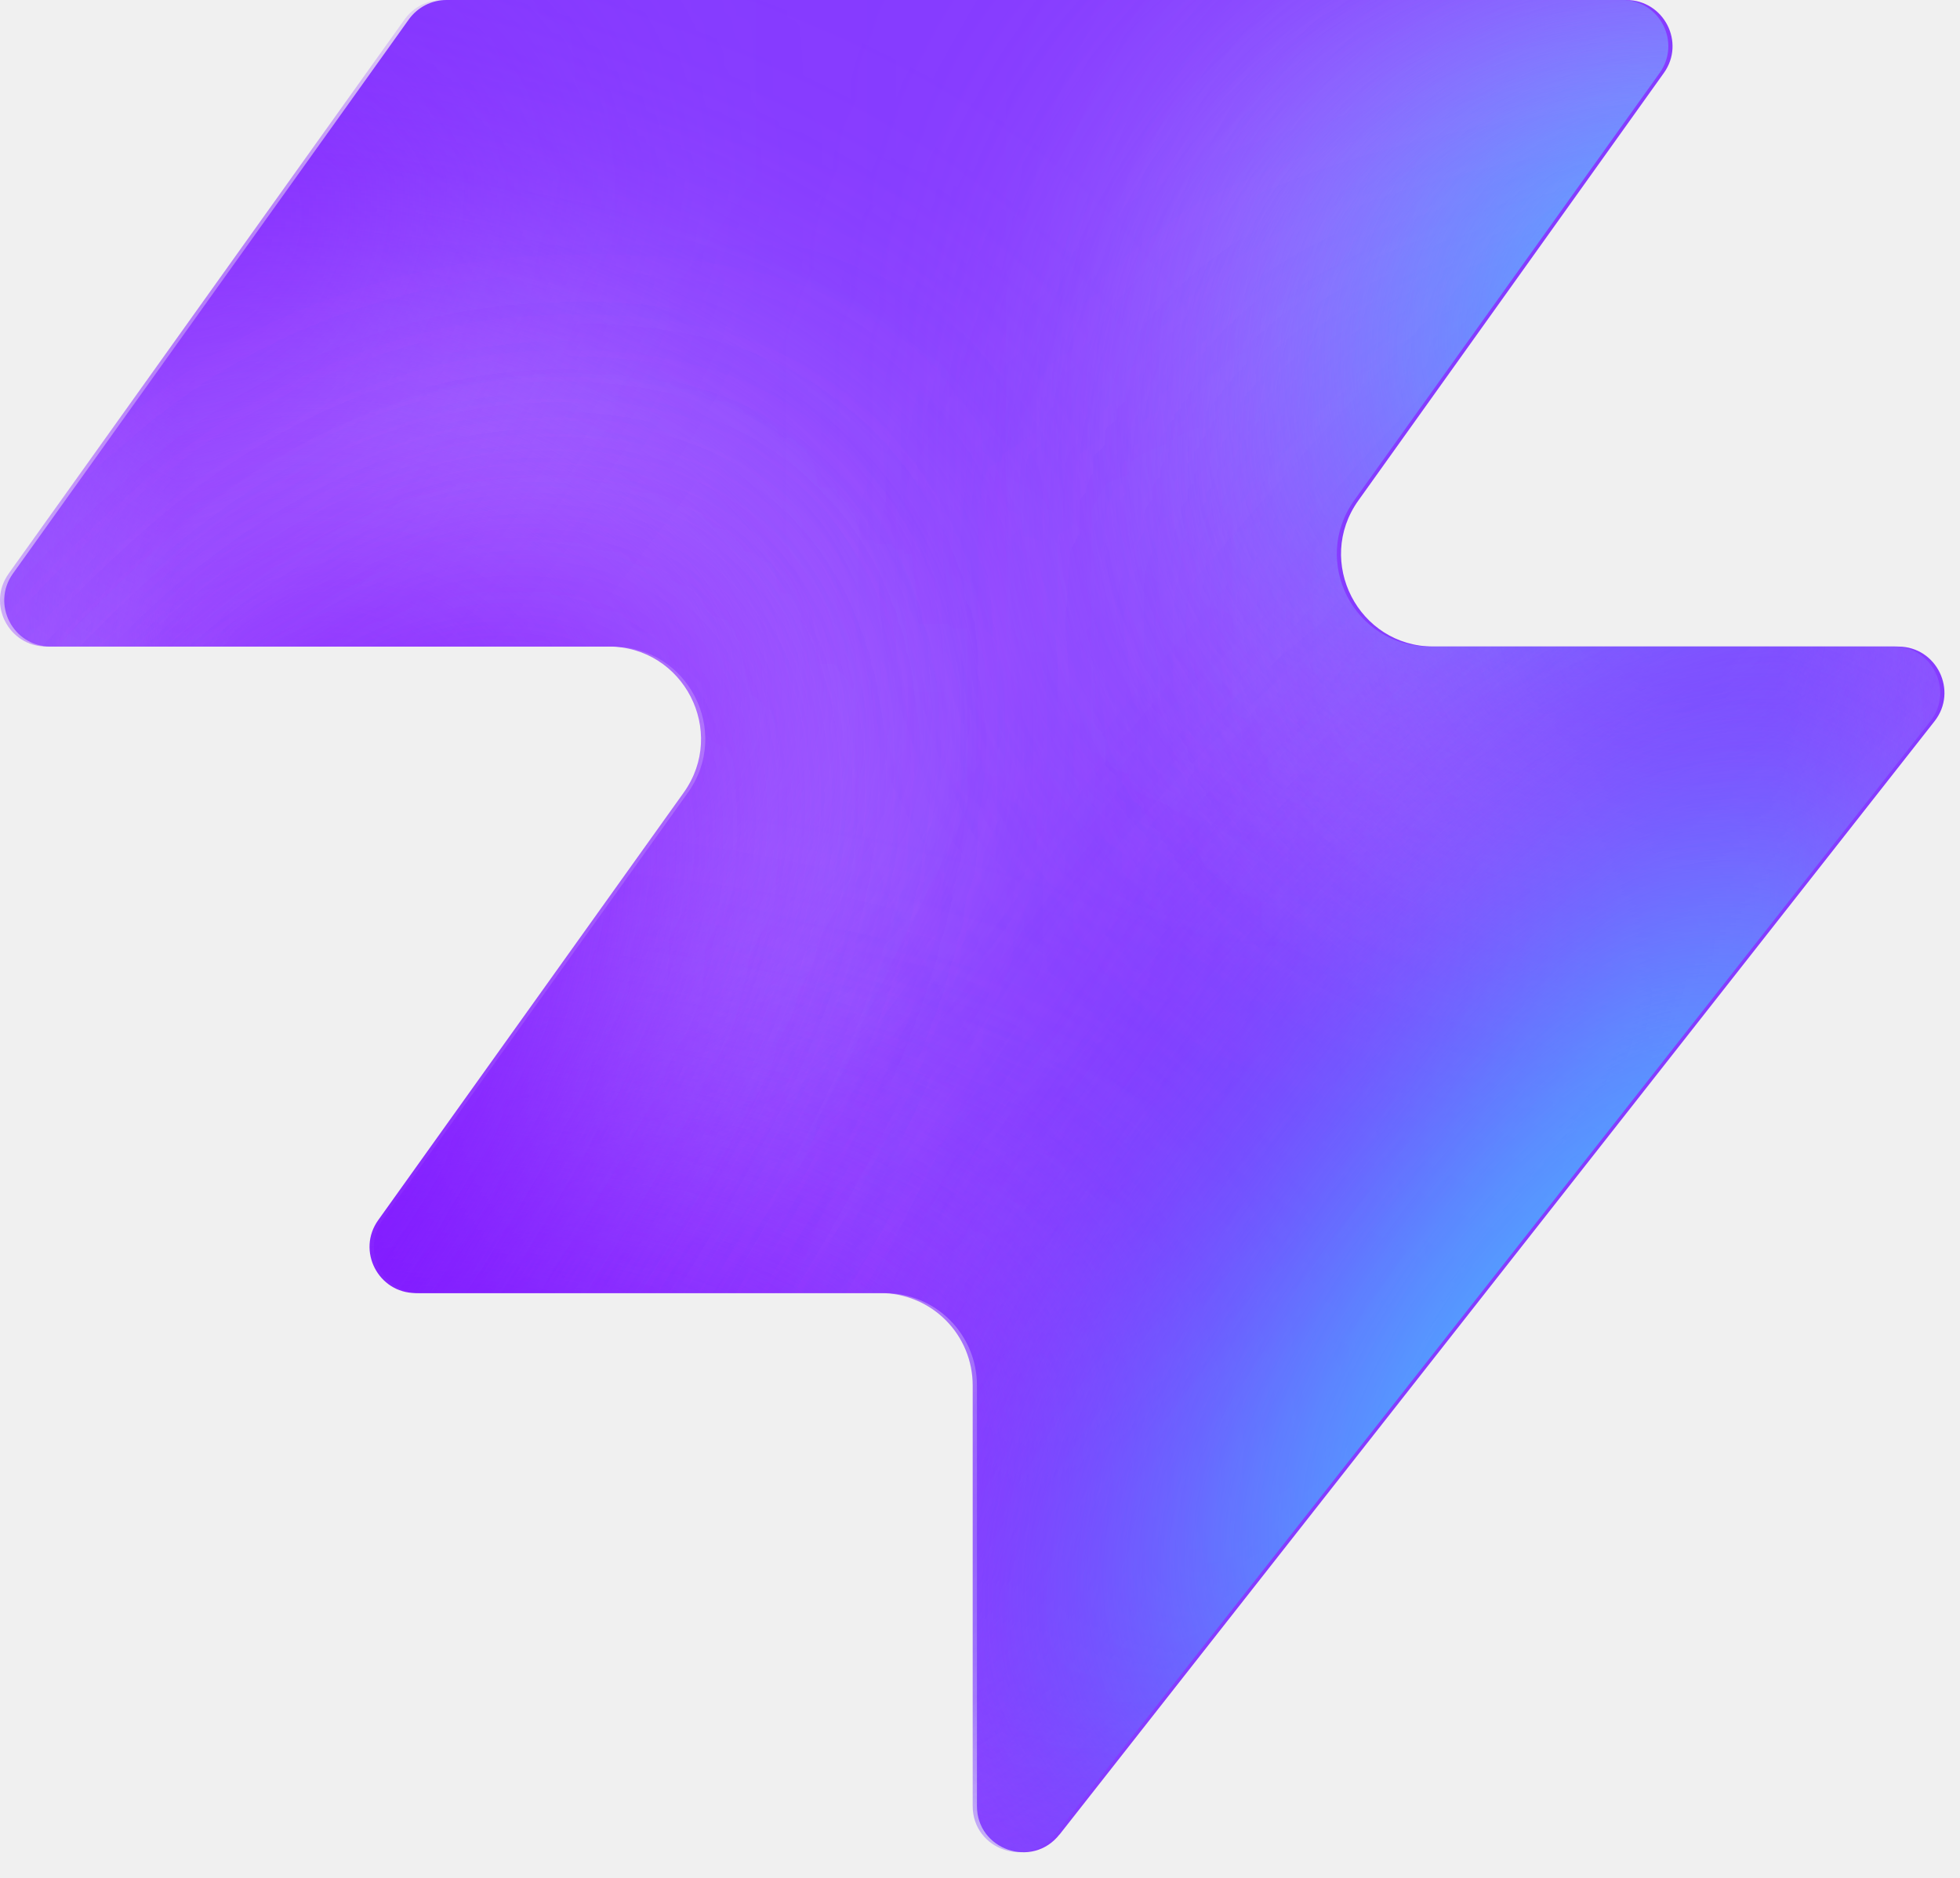
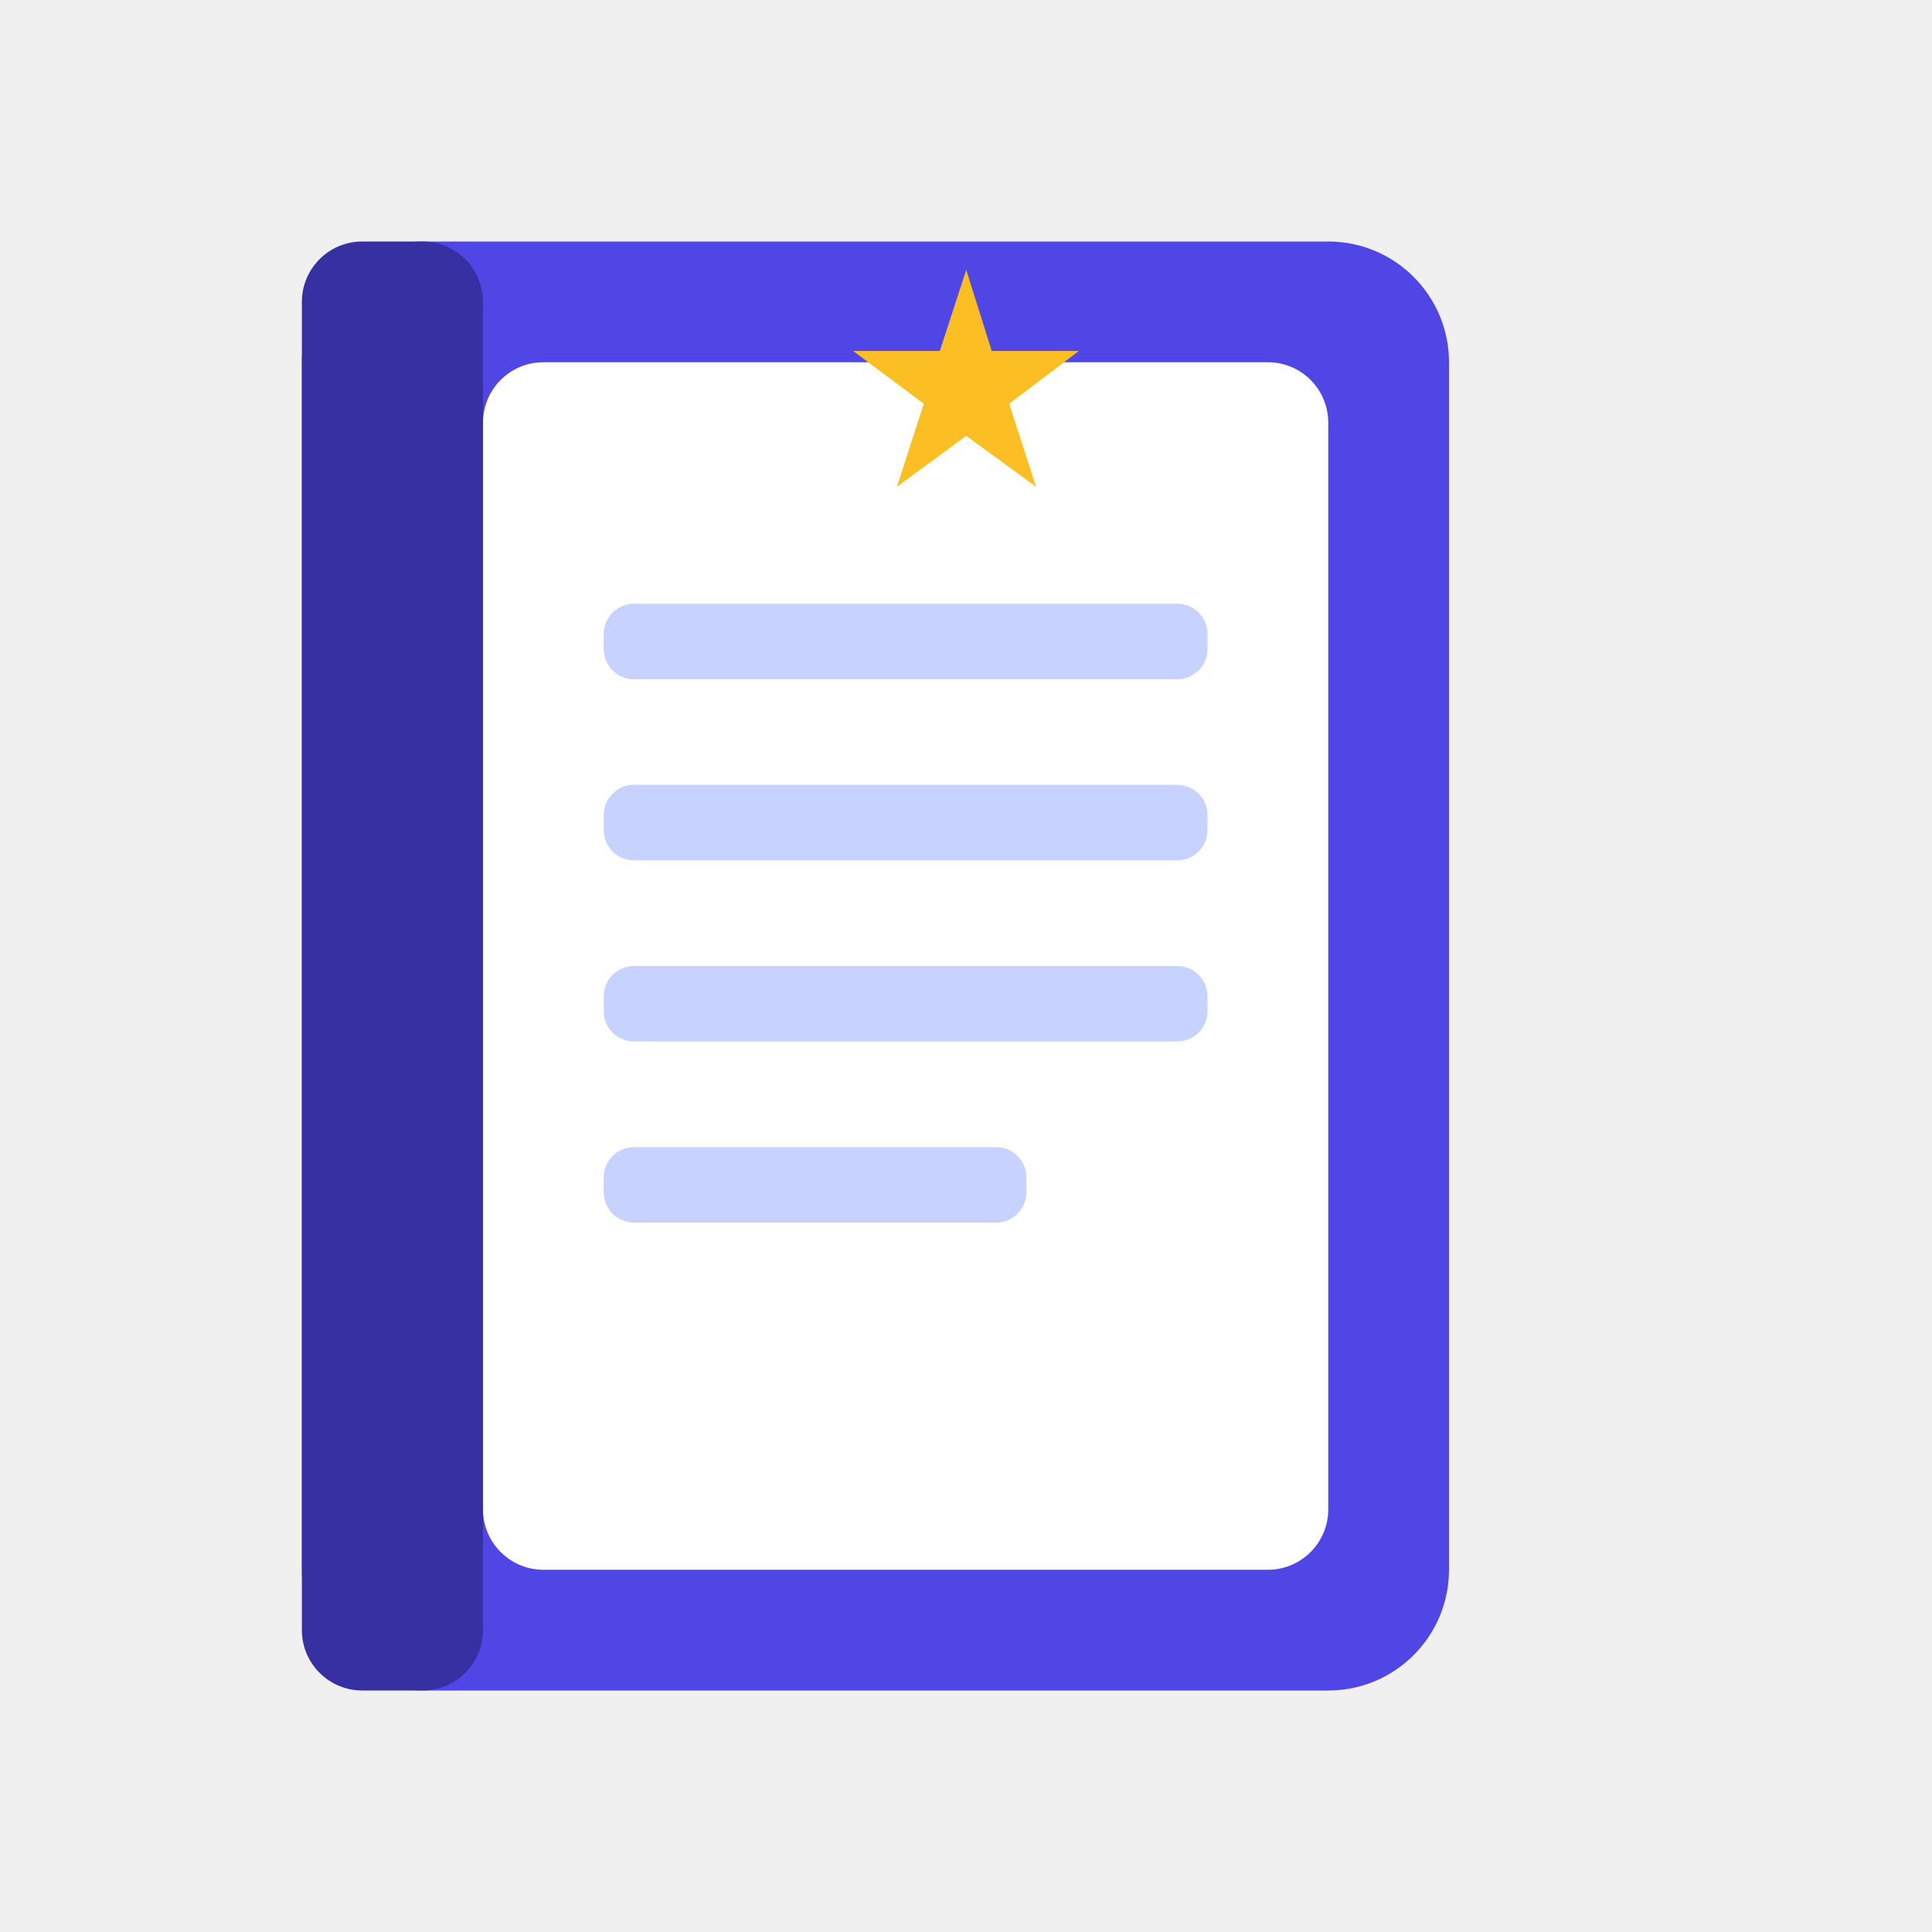
- <svg xmlns="http://www.w3.org/2000/svg" width="48" height="46" fill="none" viewBox="0 0 48 46">
-   <path fill="#863bff" d="M25.946 44.938c-.664.845-2.021.375-2.021-.698V33.937a2.26 2.26 0 0 0-2.262-2.262H10.287c-.92 0-1.456-1.04-.92-1.788l7.48-10.471c1.07-1.497 0-3.578-1.842-3.578H1.237c-.92 0-1.456-1.04-.92-1.788L10.013.474c.214-.297.556-.474.92-.474h28.894c.92 0 1.456 1.04.92 1.788l-7.48 10.471c-1.07 1.498 0 3.579 1.842 3.579h11.377c.943 0 1.473 1.088.89 1.83L25.947 44.94z" style="fill:#863bff;fill:color(display-p3 .525 .23 1);fill-opacity:1" />
-   <mask id="a" width="48" height="46" x="0" y="0" maskUnits="userSpaceOnUse" style="mask-type:alpha">
-     <path fill="#000" d="M25.842 44.938c-.664.844-2.021.375-2.021-.698V33.937a2.26 2.26 0 0 0-2.262-2.262H10.183c-.92 0-1.456-1.04-.92-1.788l7.48-10.471c1.07-1.498 0-3.579-1.842-3.579H1.133c-.92 0-1.456-1.04-.92-1.787L9.91.473c.214-.297.556-.474.92-.474h28.894c.92 0 1.456 1.04.92 1.788l-7.48 10.471c-1.07 1.498 0 3.578 1.842 3.578h11.377c.943 0 1.473 1.088.89 1.832L25.843 44.94z" style="fill:#000;fill-opacity:1" />
-   </mask>
-   <g mask="url(#a)">
-     <g filter="url(#b)">
-       <ellipse cx="5.508" cy="14.704" fill="#ede6ff" rx="5.508" ry="14.704" style="fill:#ede6ff;fill:color(display-p3 .927 .903 1);fill-opacity:1" transform="matrix(.00324 1 1 -.00324 -4.47 31.516)" />
-     </g>
-     <g filter="url(#c)">
-       <ellipse cx="10.399" cy="29.851" fill="#ede6ff" rx="10.399" ry="29.851" style="fill:#ede6ff;fill:color(display-p3 .927 .903 1);fill-opacity:1" transform="matrix(.00324 1 1 -.00324 -39.328 7.883)" />
-     </g>
-     <g filter="url(#d)">
-       <ellipse cx="5.508" cy="30.487" fill="#7e14ff" rx="5.508" ry="30.487" style="fill:#7e14ff;fill:color(display-p3 .492 .077 1);fill-opacity:1" transform="rotate(89.814 -25.913 -14.639)scale(1 -1)" />
-     </g>
-     <g filter="url(#e)">
-       <ellipse cx="5.508" cy="30.599" fill="#7e14ff" rx="5.508" ry="30.599" style="fill:#7e14ff;fill:color(display-p3 .492 .077 1);fill-opacity:1" transform="rotate(89.814 -32.644 -3.334)scale(1 -1)" />
-     </g>
-     <g filter="url(#f)">
-       <ellipse cx="5.508" cy="30.599" fill="#7e14ff" rx="5.508" ry="30.599" style="fill:#7e14ff;fill:color(display-p3 .492 .077 1);fill-opacity:1" transform="matrix(.00324 1 1 -.00324 -34.34 30.47)" />
-     </g>
-     <g filter="url(#g)">
-       <ellipse cx="14.072" cy="22.078" fill="#ede6ff" rx="14.072" ry="22.078" style="fill:#ede6ff;fill:color(display-p3 .927 .903 1);fill-opacity:1" transform="rotate(93.35 24.506 48.493)scale(-1 1)" />
-     </g>
-     <g filter="url(#h)">
-       <ellipse cx="3.47" cy="21.501" fill="#7e14ff" rx="3.47" ry="21.501" style="fill:#7e14ff;fill:color(display-p3 .492 .077 1);fill-opacity:1" transform="rotate(89.009 28.708 47.59)scale(-1 1)" />
-     </g>
-     <g filter="url(#i)">
-       <ellipse cx="3.47" cy="21.501" fill="#7e14ff" rx="3.47" ry="21.501" style="fill:#7e14ff;fill:color(display-p3 .492 .077 1);fill-opacity:1" transform="rotate(89.009 28.708 47.59)scale(-1 1)" />
-     </g>
-     <g filter="url(#j)">
-       <ellipse cx=".387" cy="8.972" fill="#7e14ff" rx="4.407" ry="29.108" style="fill:#7e14ff;fill:color(display-p3 .492 .077 1);fill-opacity:1" transform="rotate(39.51 .387 8.972)" />
-     </g>
-     <g filter="url(#k)">
-       <ellipse cx="47.523" cy="-6.092" fill="#7e14ff" rx="4.407" ry="29.108" style="fill:#7e14ff;fill:color(display-p3 .492 .077 1);fill-opacity:1" transform="rotate(37.892 47.523 -6.092)" />
-     </g>
-     <g filter="url(#l)">
-       <ellipse cx="41.412" cy="6.333" fill="#47bfff" rx="5.971" ry="9.665" style="fill:#47bfff;fill:color(display-p3 .28 .748 1);fill-opacity:1" transform="rotate(37.892 41.412 6.333)" />
-     </g>
-     <g filter="url(#m)">
-       <ellipse cx="-1.879" cy="38.332" fill="#7e14ff" rx="4.407" ry="29.108" style="fill:#7e14ff;fill:color(display-p3 .492 .077 1);fill-opacity:1" transform="rotate(37.892 -1.88 38.332)" />
-     </g>
-     <g filter="url(#n)">
-       <ellipse cx="-1.879" cy="38.332" fill="#7e14ff" rx="4.407" ry="29.108" style="fill:#7e14ff;fill:color(display-p3 .492 .077 1);fill-opacity:1" transform="rotate(37.892 -1.88 38.332)" />
-     </g>
-     <g filter="url(#o)">
-       <ellipse cx="35.651" cy="29.907" fill="#7e14ff" rx="4.407" ry="29.108" style="fill:#7e14ff;fill:color(display-p3 .492 .077 1);fill-opacity:1" transform="rotate(37.892 35.651 29.907)" />
-     </g>
-     <g filter="url(#p)">
-       <ellipse cx="38.418" cy="32.4" fill="#47bfff" rx="5.971" ry="15.297" style="fill:#47bfff;fill:color(display-p3 .28 .748 1);fill-opacity:1" transform="rotate(37.892 38.418 32.4)" />
-     </g>
-   </g>
-   <defs>
-     <filter id="b" width="60.045" height="41.654" x="-19.77" y="16.149" color-interpolation-filters="sRGB" filterUnits="userSpaceOnUse">
-       <feFlood flood-opacity="0" result="BackgroundImageFix" />
-       <feBlend in="SourceGraphic" in2="BackgroundImageFix" result="shape" />
-       <feGaussianBlur result="effect1_foregroundBlur_2002_17158" stdDeviation="7.659" />
-     </filter>
-     <filter id="c" width="90.34" height="51.437" x="-54.613" y="-7.533" color-interpolation-filters="sRGB" filterUnits="userSpaceOnUse">
-       <feFlood flood-opacity="0" result="BackgroundImageFix" />
-       <feBlend in="SourceGraphic" in2="BackgroundImageFix" result="shape" />
-       <feGaussianBlur result="effect1_foregroundBlur_2002_17158" stdDeviation="7.659" />
-     </filter>
-     <filter id="d" width="79.355" height="29.4" x="-49.64" y="2.03" color-interpolation-filters="sRGB" filterUnits="userSpaceOnUse">
-       <feFlood flood-opacity="0" result="BackgroundImageFix" />
-       <feBlend in="SourceGraphic" in2="BackgroundImageFix" result="shape" />
-       <feGaussianBlur result="effect1_foregroundBlur_2002_17158" stdDeviation="4.596" />
-     </filter>
-     <filter id="e" width="79.579" height="29.4" x="-45.045" y="20.029" color-interpolation-filters="sRGB" filterUnits="userSpaceOnUse">
-       <feFlood flood-opacity="0" result="BackgroundImageFix" />
-       <feBlend in="SourceGraphic" in2="BackgroundImageFix" result="shape" />
-       <feGaussianBlur result="effect1_foregroundBlur_2002_17158" stdDeviation="4.596" />
-     </filter>
-     <filter id="f" width="79.579" height="29.4" x="-43.513" y="21.178" color-interpolation-filters="sRGB" filterUnits="userSpaceOnUse">
-       <feFlood flood-opacity="0" result="BackgroundImageFix" />
-       <feBlend in="SourceGraphic" in2="BackgroundImageFix" result="shape" />
-       <feGaussianBlur result="effect1_foregroundBlur_2002_17158" stdDeviation="4.596" />
-     </filter>
-     <filter id="g" width="74.749" height="58.852" x="15.756" y="-17.901" color-interpolation-filters="sRGB" filterUnits="userSpaceOnUse">
-       <feFlood flood-opacity="0" result="BackgroundImageFix" />
-       <feBlend in="SourceGraphic" in2="BackgroundImageFix" result="shape" />
-       <feGaussianBlur result="effect1_foregroundBlur_2002_17158" stdDeviation="7.659" />
-     </filter>
-     <filter id="h" width="61.377" height="25.362" x="23.548" y="2.284" color-interpolation-filters="sRGB" filterUnits="userSpaceOnUse">
-       <feFlood flood-opacity="0" result="BackgroundImageFix" />
-       <feBlend in="SourceGraphic" in2="BackgroundImageFix" result="shape" />
-       <feGaussianBlur result="effect1_foregroundBlur_2002_17158" stdDeviation="4.596" />
-     </filter>
-     <filter id="i" width="61.377" height="25.362" x="23.548" y="2.284" color-interpolation-filters="sRGB" filterUnits="userSpaceOnUse">
-       <feFlood flood-opacity="0" result="BackgroundImageFix" />
-       <feBlend in="SourceGraphic" in2="BackgroundImageFix" result="shape" />
-       <feGaussianBlur result="effect1_foregroundBlur_2002_17158" stdDeviation="4.596" />
-     </filter>
-     <filter id="j" width="56.045" height="63.649" x="-27.636" y="-22.853" color-interpolation-filters="sRGB" filterUnits="userSpaceOnUse">
-       <feFlood flood-opacity="0" result="BackgroundImageFix" />
-       <feBlend in="SourceGraphic" in2="BackgroundImageFix" result="shape" />
-       <feGaussianBlur result="effect1_foregroundBlur_2002_17158" stdDeviation="4.596" />
-     </filter>
-     <filter id="k" width="54.814" height="64.646" x="20.116" y="-38.415" color-interpolation-filters="sRGB" filterUnits="userSpaceOnUse">
-       <feFlood flood-opacity="0" result="BackgroundImageFix" />
-       <feBlend in="SourceGraphic" in2="BackgroundImageFix" result="shape" />
-       <feGaussianBlur result="effect1_foregroundBlur_2002_17158" stdDeviation="4.596" />
-     </filter>
-     <filter id="l" width="33.541" height="35.313" x="24.641" y="-11.323" color-interpolation-filters="sRGB" filterUnits="userSpaceOnUse">
-       <feFlood flood-opacity="0" result="BackgroundImageFix" />
-       <feBlend in="SourceGraphic" in2="BackgroundImageFix" result="shape" />
-       <feGaussianBlur result="effect1_foregroundBlur_2002_17158" stdDeviation="4.596" />
-     </filter>
-     <filter id="m" width="54.814" height="64.646" x="-29.286" y="6.009" color-interpolation-filters="sRGB" filterUnits="userSpaceOnUse">
-       <feFlood flood-opacity="0" result="BackgroundImageFix" />
-       <feBlend in="SourceGraphic" in2="BackgroundImageFix" result="shape" />
-       <feGaussianBlur result="effect1_foregroundBlur_2002_17158" stdDeviation="4.596" />
-     </filter>
-     <filter id="n" width="54.814" height="64.646" x="-29.286" y="6.009" color-interpolation-filters="sRGB" filterUnits="userSpaceOnUse">
-       <feFlood flood-opacity="0" result="BackgroundImageFix" />
-       <feBlend in="SourceGraphic" in2="BackgroundImageFix" result="shape" />
-       <feGaussianBlur result="effect1_foregroundBlur_2002_17158" stdDeviation="4.596" />
-     </filter>
-     <filter id="o" width="54.814" height="64.646" x="8.244" y="-2.416" color-interpolation-filters="sRGB" filterUnits="userSpaceOnUse">
-       <feFlood flood-opacity="0" result="BackgroundImageFix" />
-       <feBlend in="SourceGraphic" in2="BackgroundImageFix" result="shape" />
-       <feGaussianBlur result="effect1_foregroundBlur_2002_17158" stdDeviation="4.596" />
-     </filter>
-     <filter id="p" width="39.409" height="43.623" x="18.713" y="10.588" color-interpolation-filters="sRGB" filterUnits="userSpaceOnUse">
-       <feFlood flood-opacity="0" result="BackgroundImageFix" />
-       <feBlend in="SourceGraphic" in2="BackgroundImageFix" result="shape" />
-       <feGaussianBlur result="effect1_foregroundBlur_2002_17158" stdDeviation="4.596" />
-     </filter>
-   </defs>
+ <svg xmlns="http://www.w3.org/2000/svg" viewBox="0 0 64 64">
+   <rect x="10" y="8" width="38" height="48" rx="4" fill="#4f46e5" />
+   <rect x="10" y="8" width="6" height="48" rx="2" fill="#3730a3" />
+   <rect x="16" y="12" width="28" height="40" rx="2" fill="#fff" />
+   <rect x="20" y="20" width="20" height="2.5" rx="1" fill="#c7d2fe" />
+   <rect x="20" y="26" width="20" height="2.5" rx="1" fill="#c7d2fe" />
+   <rect x="20" y="32" width="20" height="2.5" rx="1" fill="#c7d2fe" />
+   <rect x="20" y="38" width="14" height="2.5" rx="1" fill="#c7d2fe" />
+   <text x="32" y="16" text-anchor="middle" font-size="10" fill="#fbbf24">★</text>
</svg>
